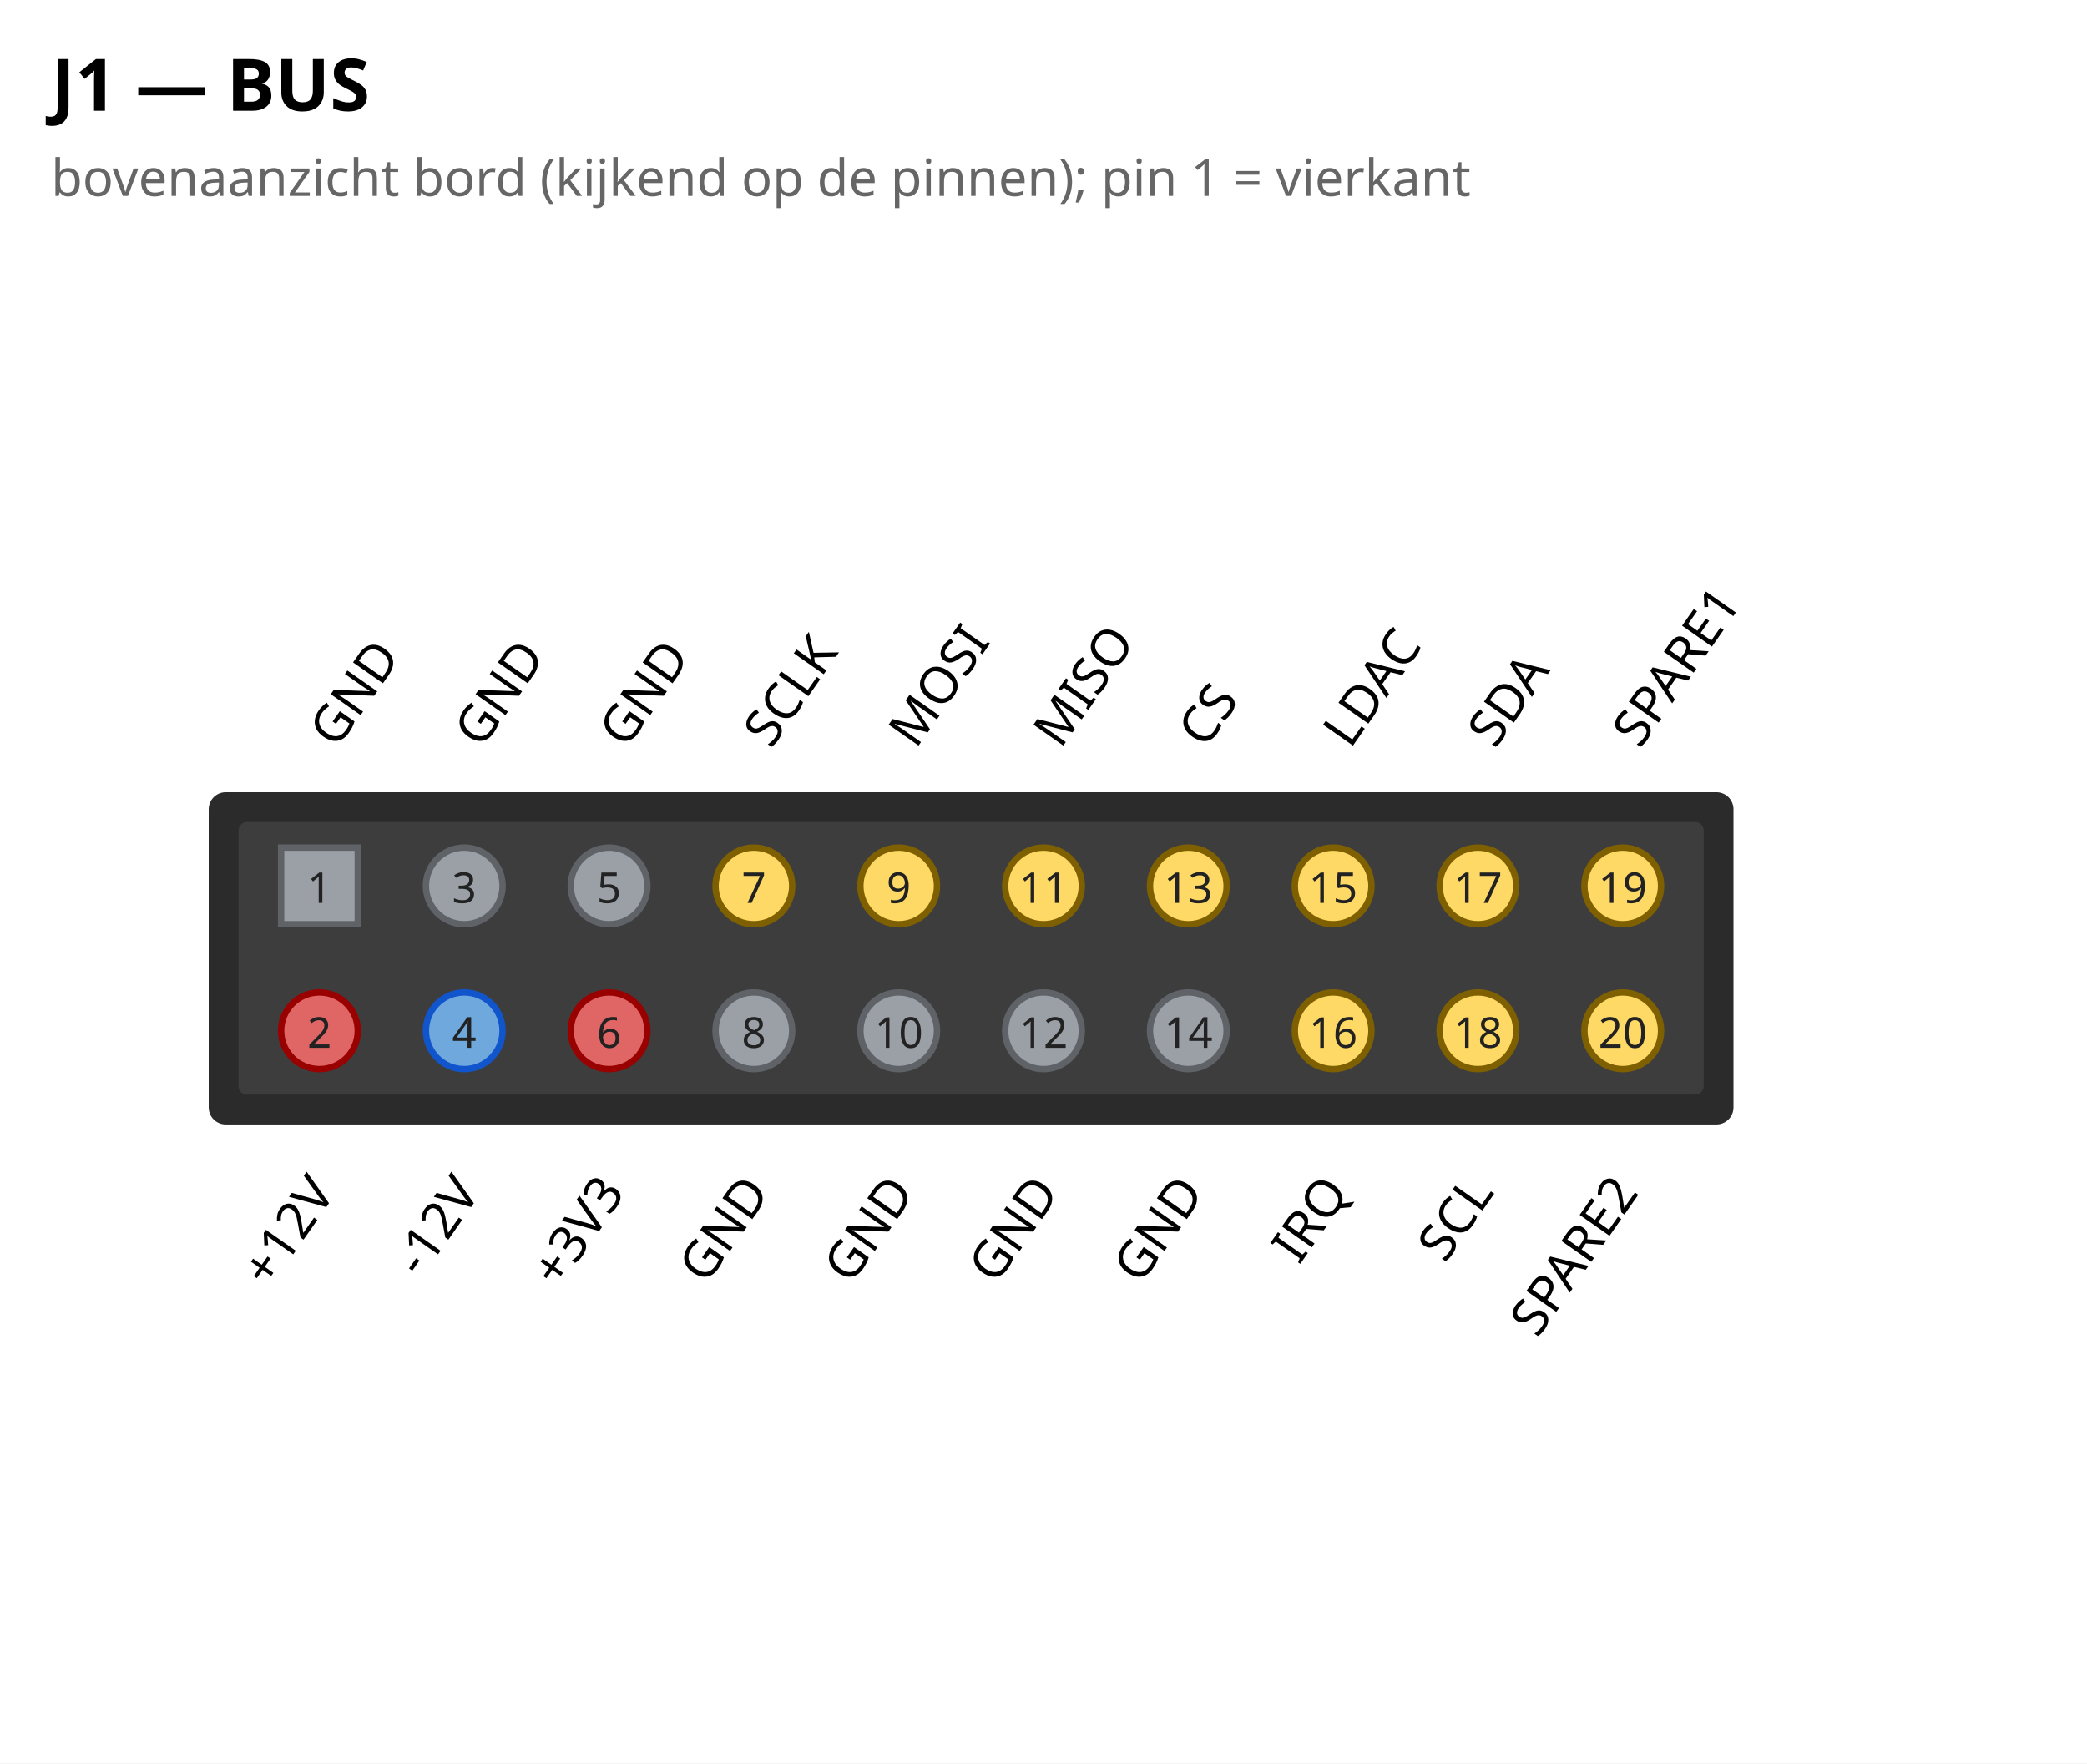
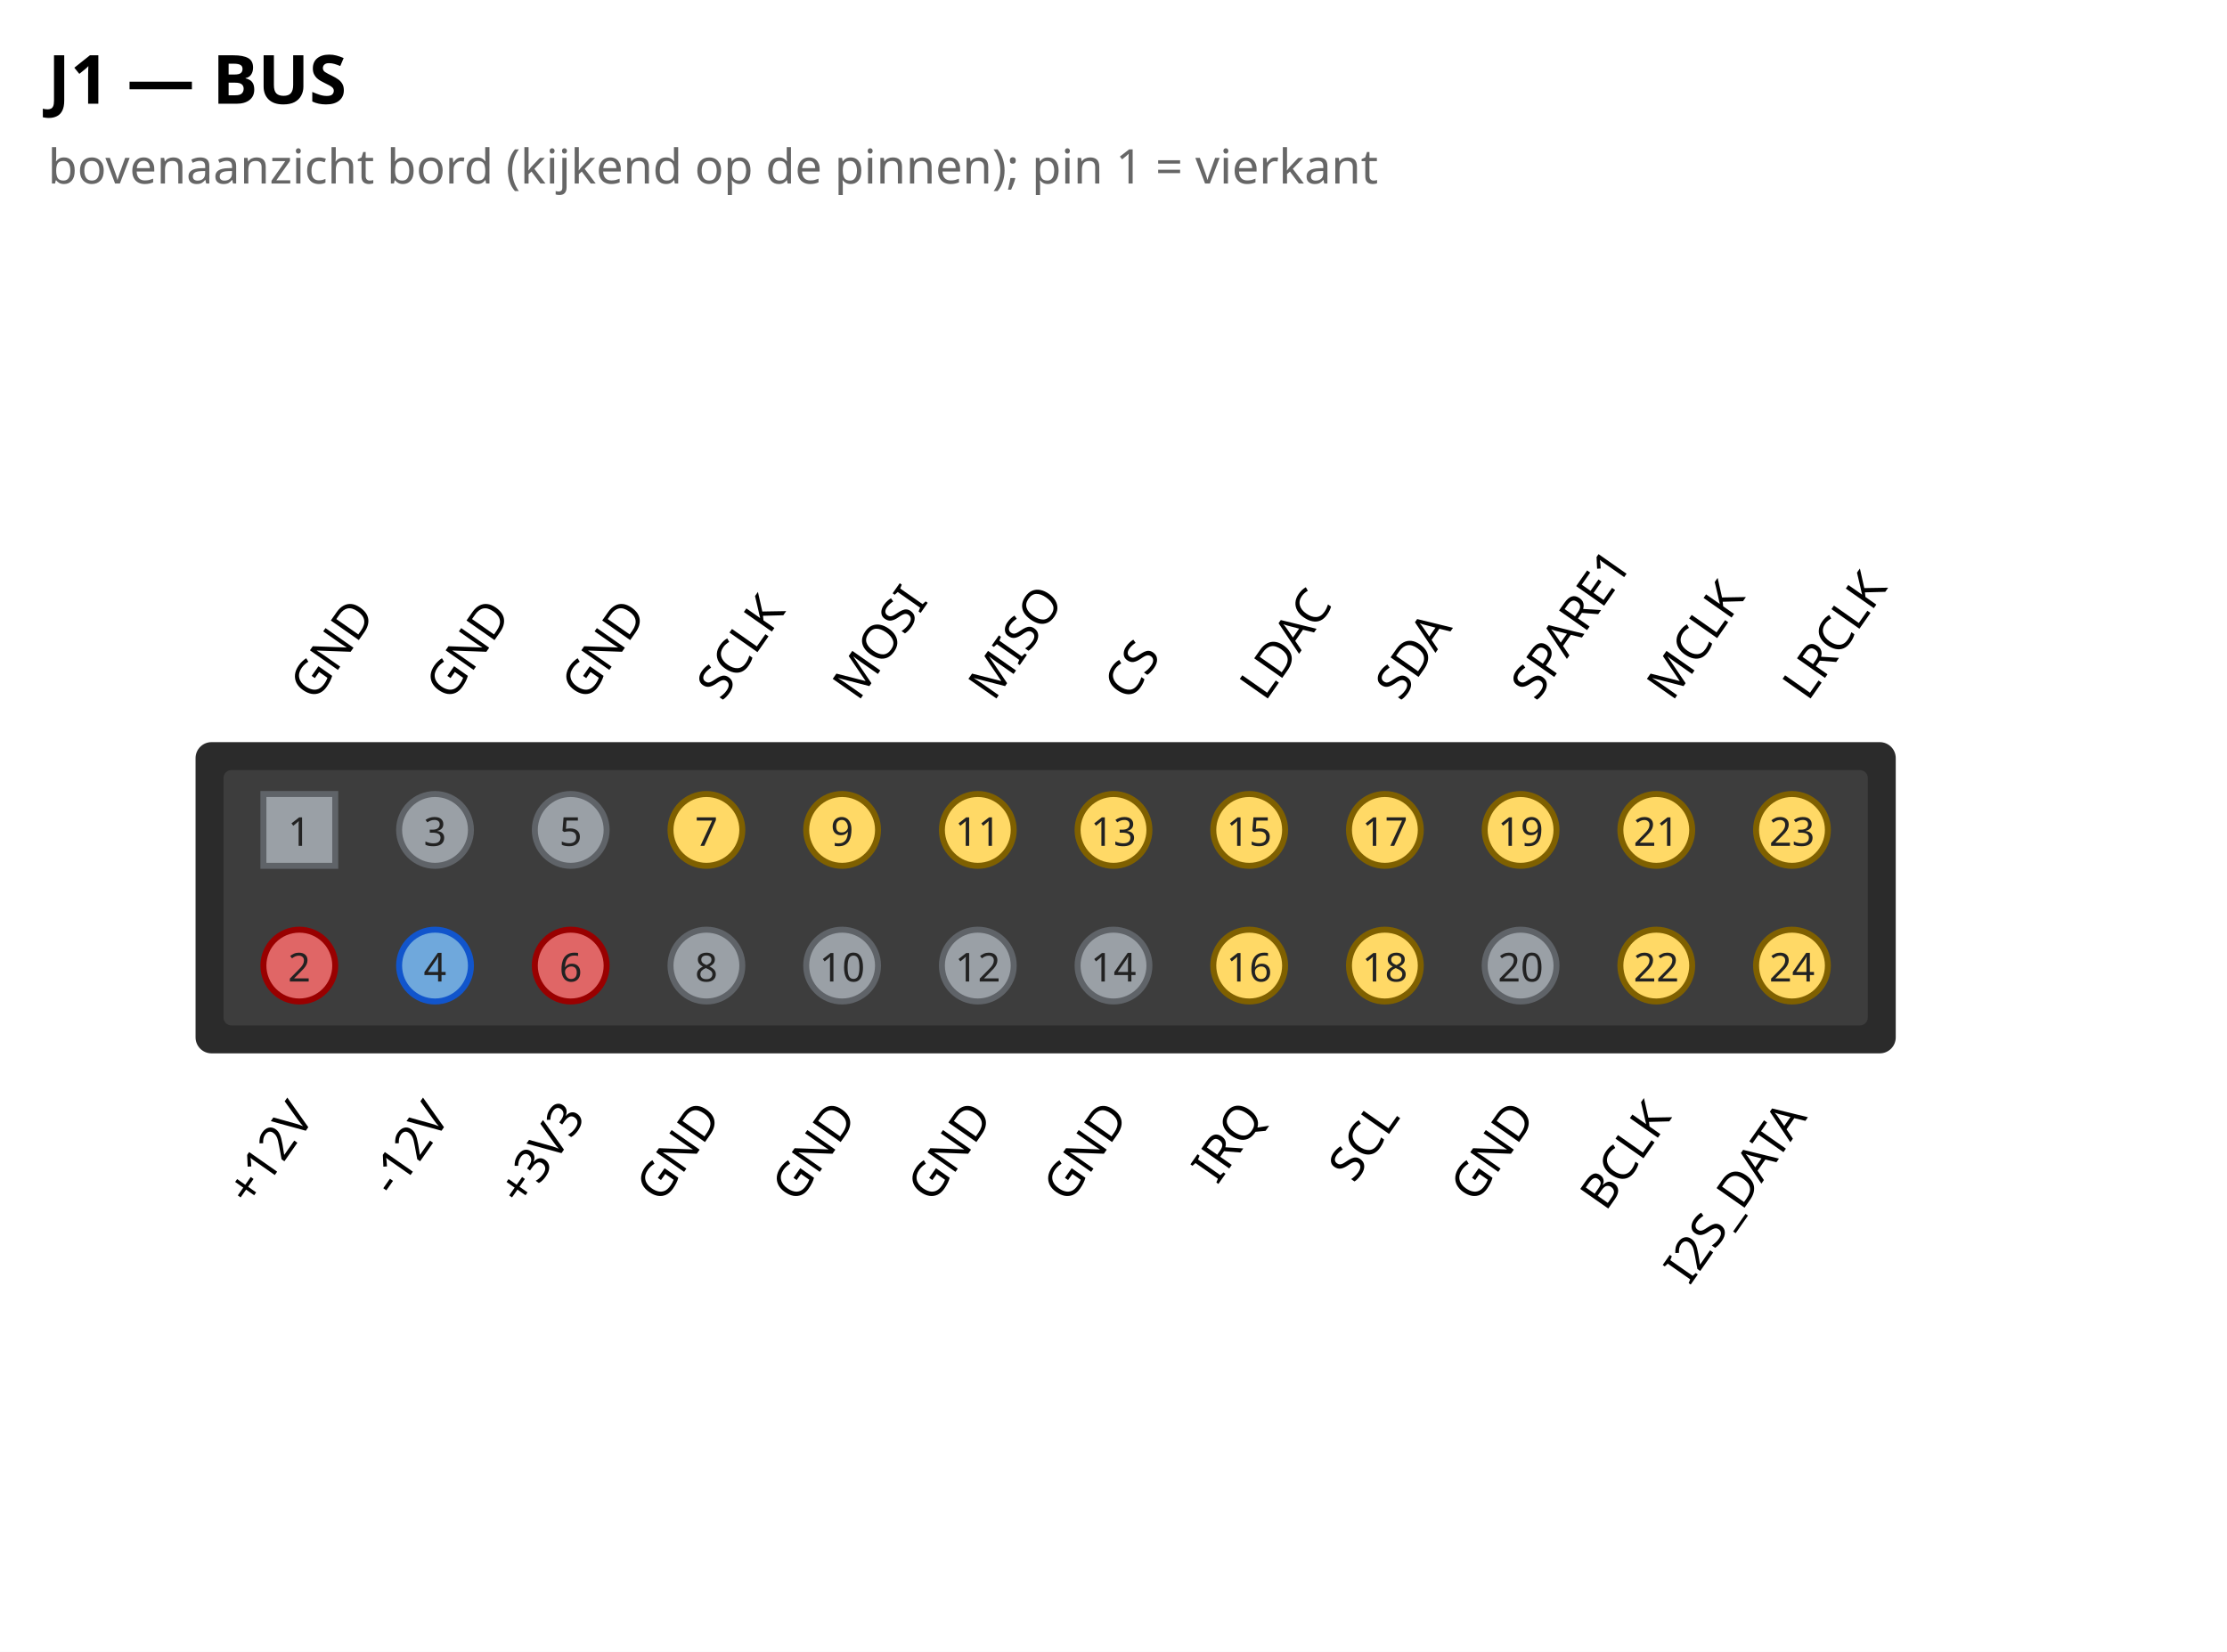
- <svg xmlns="http://www.w3.org/2000/svg" width="490" height="414" viewBox="0 0 490 414" font-family="sans-serif">
-   <rect width="490" height="414" fill="white" />
+ <svg xmlns="http://www.w3.org/2000/svg" width="558" height="414" viewBox="0 0 558 414" font-family="sans-serif">
+   <rect width="558" height="414" fill="white" />
  <text x="12" y="26" font-size="17" font-weight="bold">J1 — BUS</text>
  <text x="12" y="46" font-size="12" fill="#666">bovenaanzicht bord (kijkend op de pinnen); pin 1 = vierkant</text>
-   <rect x="49.0" y="186.0" width="358.0" height="78.0" rx="4" fill="#2b2b2b" />
-   <rect x="56.0" y="193.0" width="344.0" height="64.0" rx="2" fill="#3d3d3d" />
+   <rect x="49.0" y="186.0" width="426.0" height="78.0" rx="4" fill="#2b2b2b" />
+   <rect x="56.0" y="193.0" width="412.0" height="64.0" rx="2" fill="#3d3d3d" />
  <rect x="66.0" y="199.0" width="18" height="18" fill="#9aa0a6" stroke="#5f6368" stroke-width="1.5" />
  <text x="75.0" y="212.0" font-size="10" text-anchor="middle" fill="#222">1</text>
  <text x="79.0" y="176.0" font-size="12" transform="rotate(-55 79.0 176.0)">GND</text>
  <circle cx="75.0" cy="242.0" r="9" fill="#e06666" stroke="#990000" stroke-width="1.5" />
  <text x="75.0" y="246.0" font-size="10" text-anchor="middle" fill="#222">2</text>
  <text x="79.0" y="280.0" font-size="12" text-anchor="end" transform="rotate(-55 79.0 280.0)">+12V</text>
  <circle cx="109.0" cy="208.0" r="9" fill="#9aa0a6" stroke="#5f6368" stroke-width="1.5" />
  <text x="109.0" y="212.0" font-size="10" text-anchor="middle" fill="#222">3</text>
  <text x="113.0" y="176.0" font-size="12" transform="rotate(-55 113.0 176.0)">GND</text>
  <circle cx="109.0" cy="242.0" r="9" fill="#6fa8dc" stroke="#1155cc" stroke-width="1.5" />
  <text x="109.0" y="246.0" font-size="10" text-anchor="middle" fill="#222">4</text>
  <text x="113.0" y="280.0" font-size="12" text-anchor="end" transform="rotate(-55 113.0 280.0)">-12V</text>
  <circle cx="143.0" cy="208.0" r="9" fill="#9aa0a6" stroke="#5f6368" stroke-width="1.5" />
  <text x="143.0" y="212.0" font-size="10" text-anchor="middle" fill="#222">5</text>
  <text x="147.0" y="176.0" font-size="12" transform="rotate(-55 147.0 176.0)">GND</text>
  <circle cx="143.0" cy="242.0" r="9" fill="#e06666" stroke="#990000" stroke-width="1.5" />
  <text x="143.0" y="246.0" font-size="10" text-anchor="middle" fill="#222">6</text>
  <text x="147.0" y="280.0" font-size="12" text-anchor="end" transform="rotate(-55 147.0 280.0)">+3V3</text>
  <circle cx="177.0" cy="208.0" r="9" fill="#ffd966" stroke="#7f6000" stroke-width="1.5" />
  <text x="177.0" y="212.0" font-size="10" text-anchor="middle" fill="#222">7</text>
  <text x="181.0" y="176.0" font-size="12" transform="rotate(-55 181.0 176.0)">SCLK</text>
  <circle cx="177.0" cy="242.0" r="9" fill="#9aa0a6" stroke="#5f6368" stroke-width="1.5" />
  <text x="177.0" y="246.0" font-size="10" text-anchor="middle" fill="#222">8</text>
  <text x="181.0" y="280.0" font-size="12" text-anchor="end" transform="rotate(-55 181.0 280.0)">GND</text>
  <circle cx="211.0" cy="208.0" r="9" fill="#ffd966" stroke="#7f6000" stroke-width="1.5" />
  <text x="211.0" y="212.0" font-size="10" text-anchor="middle" fill="#222">9</text>
  <text x="215.0" y="176.0" font-size="12" transform="rotate(-55 215.0 176.0)">MOSI</text>
  <circle cx="211.0" cy="242.0" r="9" fill="#9aa0a6" stroke="#5f6368" stroke-width="1.5" />
  <text x="211.0" y="246.0" font-size="10" text-anchor="middle" fill="#222">10</text>
  <text x="215.0" y="280.0" font-size="12" text-anchor="end" transform="rotate(-55 215.0 280.0)">GND</text>
  <circle cx="245.0" cy="208.0" r="9" fill="#ffd966" stroke="#7f6000" stroke-width="1.5" />
  <text x="245.0" y="212.0" font-size="10" text-anchor="middle" fill="#222">11</text>
  <text x="249.0" y="176.0" font-size="12" transform="rotate(-55 249.0 176.0)">MISO</text>
  <circle cx="245.0" cy="242.0" r="9" fill="#9aa0a6" stroke="#5f6368" stroke-width="1.5" />
  <text x="245.0" y="246.0" font-size="10" text-anchor="middle" fill="#222">12</text>
  <text x="249.0" y="280.0" font-size="12" text-anchor="end" transform="rotate(-55 249.0 280.0)">GND</text>
  <circle cx="279.0" cy="208.0" r="9" fill="#ffd966" stroke="#7f6000" stroke-width="1.5" />
  <text x="279.0" y="212.0" font-size="10" text-anchor="middle" fill="#222">13</text>
  <text x="283.0" y="176.0" font-size="12" transform="rotate(-55 283.0 176.0)">CS</text>
  <circle cx="279.0" cy="242.0" r="9" fill="#9aa0a6" stroke="#5f6368" stroke-width="1.5" />
  <text x="279.0" y="246.0" font-size="10" text-anchor="middle" fill="#222">14</text>
  <text x="283.0" y="280.0" font-size="12" text-anchor="end" transform="rotate(-55 283.0 280.0)">GND</text>
  <circle cx="313.0" cy="208.0" r="9" fill="#ffd966" stroke="#7f6000" stroke-width="1.5" />
  <text x="313.0" y="212.0" font-size="10" text-anchor="middle" fill="#222">15</text>
  <text x="317.0" y="176.0" font-size="12" transform="rotate(-55 317.0 176.0)">LDAC</text>
  <circle cx="313.0" cy="242.0" r="9" fill="#ffd966" stroke="#7f6000" stroke-width="1.5" />
  <text x="313.0" y="246.0" font-size="10" text-anchor="middle" fill="#222">16</text>
  <text x="317.0" y="280.0" font-size="12" text-anchor="end" transform="rotate(-55 317.0 280.0)">IRQ</text>
  <circle cx="347.0" cy="208.0" r="9" fill="#ffd966" stroke="#7f6000" stroke-width="1.5" />
  <text x="347.0" y="212.0" font-size="10" text-anchor="middle" fill="#222">17</text>
  <text x="351.0" y="176.0" font-size="12" transform="rotate(-55 351.0 176.0)">SDA</text>
  <circle cx="347.0" cy="242.0" r="9" fill="#ffd966" stroke="#7f6000" stroke-width="1.5" />
  <text x="347.0" y="246.0" font-size="10" text-anchor="middle" fill="#222">18</text>
  <text x="351.0" y="280.0" font-size="12" text-anchor="end" transform="rotate(-55 351.0 280.0)">SCL</text>
  <circle cx="381.0" cy="208.0" r="9" fill="#ffd966" stroke="#7f6000" stroke-width="1.5" />
  <text x="381.0" y="212.0" font-size="10" text-anchor="middle" fill="#222">19</text>
  <text x="385.0" y="176.0" font-size="12" transform="rotate(-55 385.0 176.0)">SPARE1</text>
-   <circle cx="381.0" cy="242.0" r="9" fill="#ffd966" stroke="#7f6000" stroke-width="1.5" />
+   <circle cx="381.0" cy="242.0" r="9" fill="#9aa0a6" stroke="#5f6368" stroke-width="1.5" />
  <text x="381.0" y="246.0" font-size="10" text-anchor="middle" fill="#222">20</text>
-   <text x="385.0" y="280.0" font-size="12" text-anchor="end" transform="rotate(-55 385.0 280.0)">SPARE2</text>
+   <text x="385.0" y="280.0" font-size="12" text-anchor="end" transform="rotate(-55 385.0 280.0)">GND</text>
+   <circle cx="415.0" cy="208.0" r="9" fill="#ffd966" stroke="#7f6000" stroke-width="1.5" />
+   <text x="415.0" y="212.0" font-size="10" text-anchor="middle" fill="#222">21</text>
+   <text x="419.0" y="176.0" font-size="12" transform="rotate(-55 419.0 176.0)">MCLK</text>
+   <circle cx="415.0" cy="242.0" r="9" fill="#ffd966" stroke="#7f6000" stroke-width="1.5" />
+   <text x="415.0" y="246.0" font-size="10" text-anchor="middle" fill="#222">22</text>
+   <text x="419.0" y="280.0" font-size="12" text-anchor="end" transform="rotate(-55 419.0 280.0)">BCLK</text>
+   <circle cx="449.0" cy="208.0" r="9" fill="#ffd966" stroke="#7f6000" stroke-width="1.5" />
+   <text x="449.0" y="212.0" font-size="10" text-anchor="middle" fill="#222">23</text>
+   <text x="453.0" y="176.0" font-size="12" transform="rotate(-55 453.0 176.0)">LRCLK</text>
+   <circle cx="449.0" cy="242.0" r="9" fill="#ffd966" stroke="#7f6000" stroke-width="1.5" />
+   <text x="449.0" y="246.0" font-size="10" text-anchor="middle" fill="#222">24</text>
+   <text x="453.0" y="280.0" font-size="12" text-anchor="end" transform="rotate(-55 453.0 280.0)">I2S_DATA</text>
</svg>
